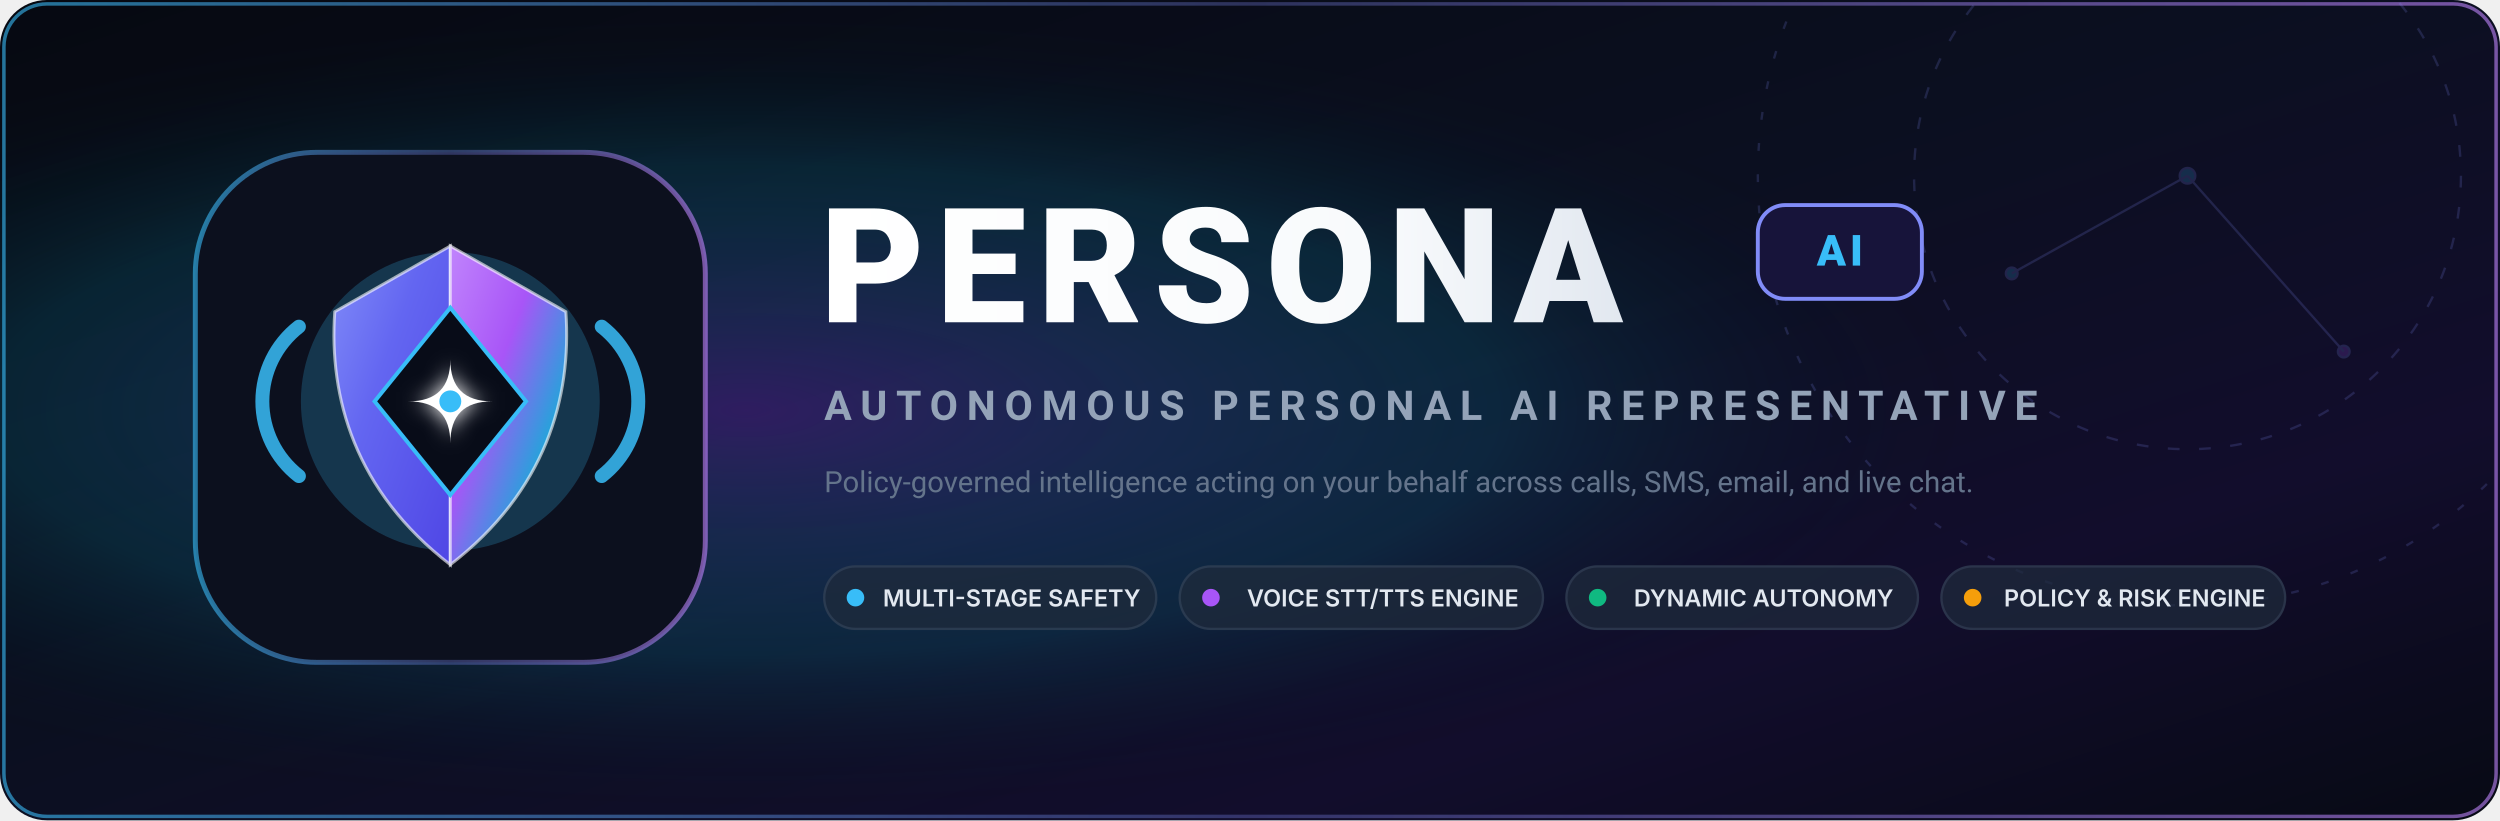
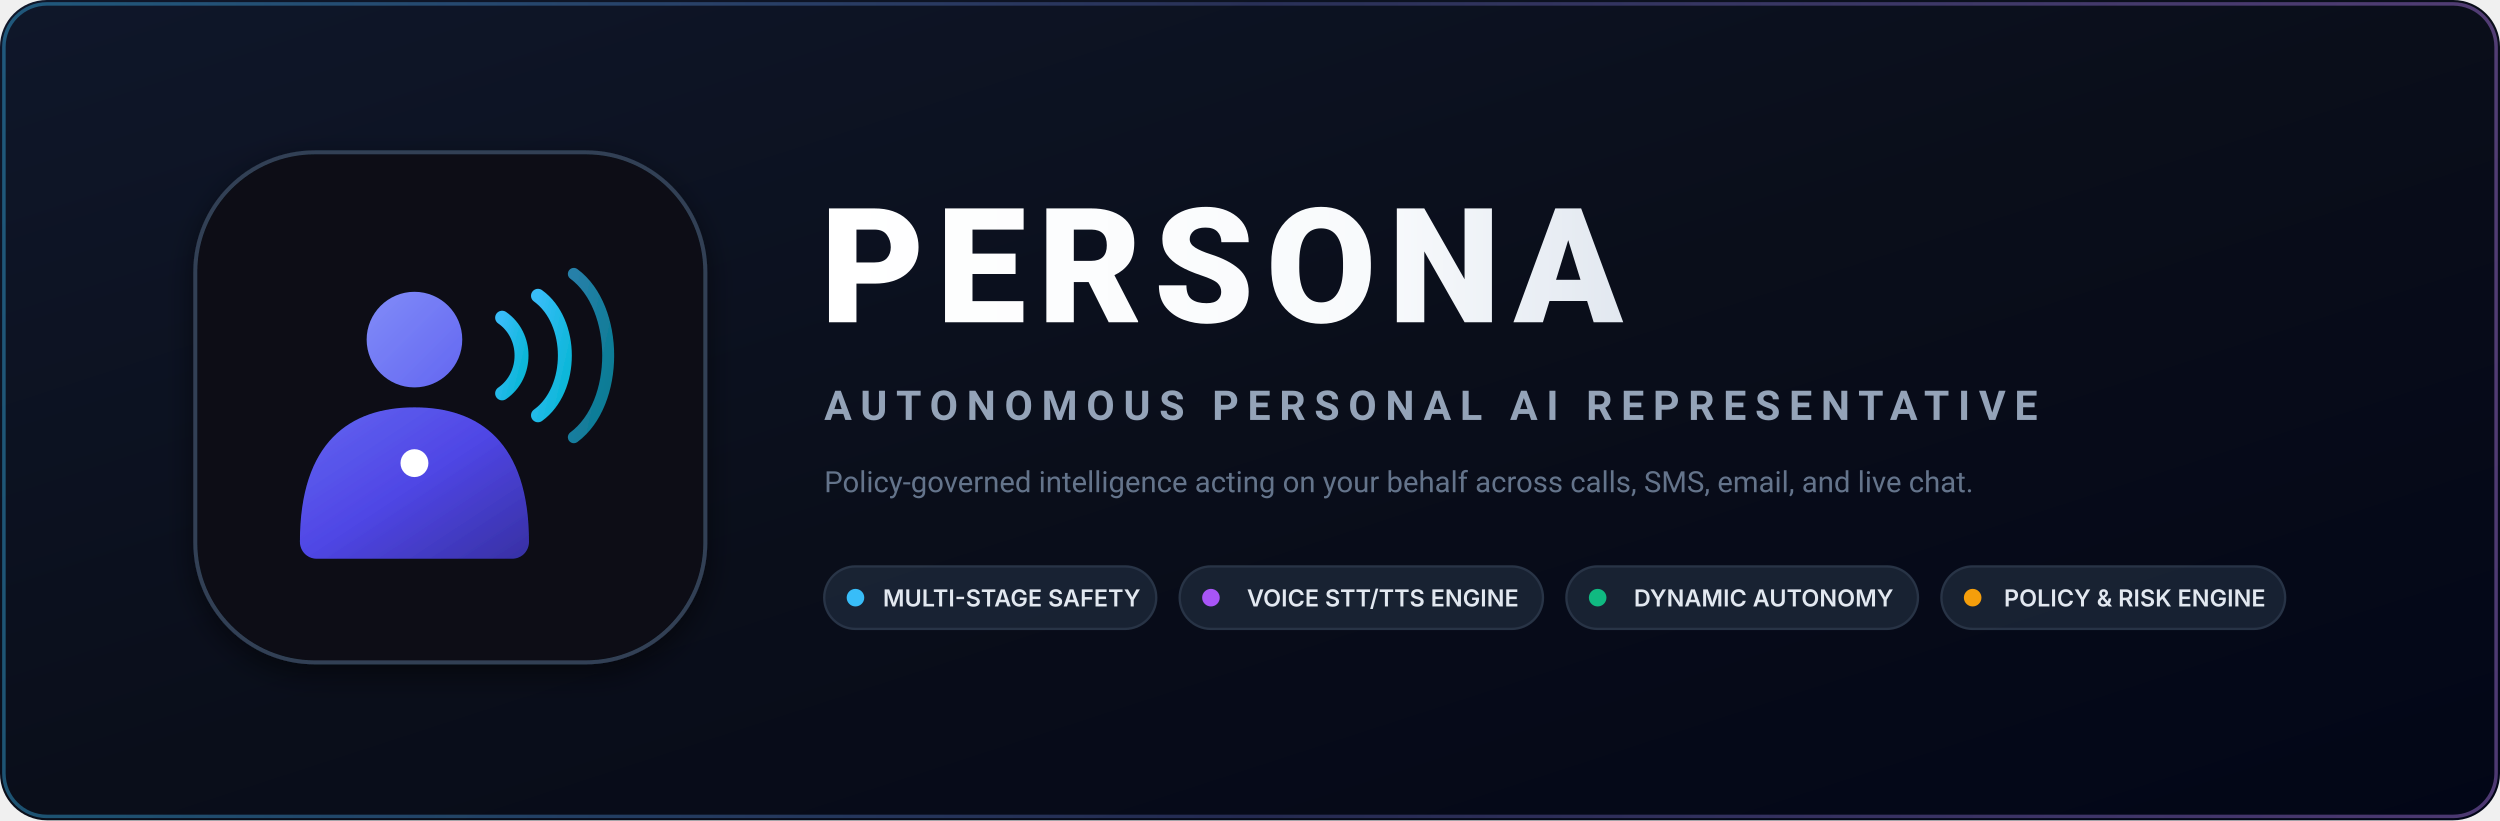
<svg xmlns="http://www.w3.org/2000/svg" viewBox="0 0 1280 420" width="1280" height="420">
  <defs>
-     <linearGradient id="bannerBg" x1="0%" y1="0%" x2="100%" y2="100%">
-       <stop offset="0%" stop-color="#060911" />
-       <stop offset="45%" stop-color="#0B0F20" />
-       <stop offset="75%" stop-color="#120D2C" />
-       <stop offset="100%" stop-color="#070A14" />
+     <linearGradient id="bannerBgMaster" x1="0%" y1="0%" x2="100%" y2="100%">
+       <stop offset="0%" stop-color="#0F172A" />
+       <stop offset="50%" stop-color="#0A0E1A" />
+       <stop offset="100%" stop-color="#020617" />
    </linearGradient>
-     <radialGradient id="bannerAura" cx="30%" cy="50%" r="50%">
-       <stop offset="0%" stop-color="#7C3AED" stop-opacity="0.32" />
-       <stop offset="60%" stop-color="#06B6D4" stop-opacity="0.14" />
-       <stop offset="100%" stop-color="#000000" stop-opacity="0" />
-     </radialGradient>
-     <linearGradient id="bannerBorder" x1="0%" y1="0%" x2="100%" y2="0%">
-       <stop offset="0%" stop-color="#38BDF8" stop-opacity="0.6" />
-       <stop offset="50%" stop-color="#818CF8" stop-opacity="0.3" />
-       <stop offset="100%" stop-color="#C084FC" stop-opacity="0.6" />
+     <linearGradient id="bannerBorderMaster" x1="0%" y1="0%" x2="100%" y2="0%">
+       <stop offset="0%" stop-color="#38BDF8" stop-opacity="0.4" />
+       <stop offset="50%" stop-color="#818CF8" stop-opacity="0.25" />
+       <stop offset="100%" stop-color="#C084FC" stop-opacity="0.4" />
    </linearGradient>
-     <linearGradient id="heroText" x1="0%" y1="0%" x2="100%" y2="0%">
+     <linearGradient id="heroTextMaster" x1="0%" y1="0%" x2="100%" y2="0%">
      <stop offset="0%" stop-color="#FFFFFF" />
      <stop offset="70%" stop-color="#F8FAFC" />
      <stop offset="100%" stop-color="#E2E8F0" />
    </linearGradient>
-     <linearGradient id="shieldLeftBanner" x1="0%" y1="0%" x2="100%" y2="100%">
+     <linearGradient id="torsoBanner" x1="0%" y1="0%" x2="100%" y2="100%">
+       <stop offset="0%" stop-color="#6366F1" />
+       <stop offset="50%" stop-color="#4F46E5" />
+       <stop offset="100%" stop-color="#3730A3" />
+     </linearGradient>
+     <linearGradient id="headBanner" x1="0%" y1="0%" x2="100%" y2="100%">
      <stop offset="0%" stop-color="#818CF8" />
-       <stop offset="40%" stop-color="#6366F1" />
-       <stop offset="100%" stop-color="#4F46E5" />
+       <stop offset="100%" stop-color="#6366F1" />
    </linearGradient>
-     <linearGradient id="shieldRightBanner" x1="0%" y1="0%" x2="100%" y2="100%">
-       <stop offset="0%" stop-color="#C084FC" />
-       <stop offset="40%" stop-color="#A855F7" />
-       <stop offset="80%" stop-color="#06B6D4" />
-       <stop offset="100%" stop-color="#38BDF8" />
+     <linearGradient id="waveBanner" x1="0%" y1="0%" x2="100%" y2="100%">
+       <stop offset="0%" stop-color="#38BDF8" />
+       <stop offset="100%" stop-color="#06B6D4" />
    </linearGradient>
-     <filter id="heroGlow" x="-20%" y="-20%" width="140%" height="140%">
-       <feGaussianBlur stdDeviation="10" result="blur" />
-       <feComposite in="SourceGraphic" in2="blur" operator="over" />
+     <filter id="heroShadow" x="-20%" y="-20%" width="140%" height="140%">
+       <feDropShadow dx="0" dy="10" stdDeviation="14" flood-color="#000000" flood-opacity="0.5" />
    </filter>
  </defs>
-   <rect width="1280" height="420" rx="24" fill="url(#bannerBg)" />
-   <rect width="1280" height="420" rx="24" fill="url(#bannerAura)" />
-   <rect width="1276" height="416" x="2" y="2" rx="22" fill="none" stroke="url(#bannerBorder)" stroke-width="1.8" />
-   <g opacity="0.18" stroke="#818CF8" stroke-width="1.2" fill="none">
-     <circle cx="1120" cy="90" r="140" stroke-dasharray="6 10" />
-     <circle cx="1120" cy="90" r="220" stroke-dasharray="4 12" />
-     <circle cx="1120" cy="90" r="4" fill="#38BDF8" />
-     <circle cx="1200" cy="180" r="3" fill="#A855F7" />
-     <line x1="1120" y1="90" x2="1200" y2="180" />
-     <circle cx="1030" cy="140" r="3" fill="#38BDF8" />
-     <line x1="1120" y1="90" x2="1030" y2="140" />
-   </g>
-   <g transform="translate(100, 78) scale(0.51)">
-     <rect width="512" height="512" rx="122" fill="#0C101E" stroke="url(#bannerBorder)" stroke-width="5" />
-     <circle cx="256" cy="250" r="150" fill="#38BDF8" opacity="0.22" />
-     <path d="M 408 175 A 95 95 0 0 1 408 325" fill="none" stroke="#38BDF8" stroke-width="14" stroke-linecap="round" opacity="0.85" />
-     <path d="M 104 175 A 95 95 0 0 0 104 325" fill="none" stroke="#38BDF8" stroke-width="14" stroke-linecap="round" opacity="0.85" />
-     <path d="M 256 94 L 140 160 C 134 246 160 340 256 414 L 256 94 Z" fill="url(#shieldLeftBanner)" stroke="#FFFFFF" stroke-width="3" stroke-opacity="0.6" />
-     <path d="M 256 94 L 372 160 C 378 246 352 340 256 414 L 256 94 Z" fill="url(#shieldRightBanner)" stroke="#FFFFFF" stroke-width="3" stroke-opacity="0.6" />
-     <polygon points="256,156 332,250 256,344 180,250" fill="#080C18" stroke="#38BDF8" stroke-width="4" />
-     <g transform="translate(256, 250)">
-       <path d="M 0 -42 Q 0 0 42 0 Q 0 0 0 42 Q 0 0 -42 0 Q 0 0 0 -42 Z" fill="#FFFFFF" filter="url(#heroGlow)" />
-       <circle cx="0" cy="0" r="11" fill="#38BDF8" />
+   <rect width="1280" height="420" rx="24" fill="url(#bannerBgMaster)" />
+   <rect width="1276" height="416" x="2" y="2" rx="22" fill="none" stroke="url(#bannerBorderMaster)" stroke-width="1.8" />
+   <g transform="translate(100, 78) scale(0.51)" filter="url(#heroShadow)">
+     <rect width="512" height="512" rx="120" fill="#090D16" stroke="#334155" stroke-width="4" />
+     <g transform="translate(220, 256)">
+       <path d="M -115 135 C -115 35 -65 0 0 0 C 65 0 115 35 115 135 C 115 144 108 152 98 152 H -98 C -108 152 -115 144 -115 135 Z" fill="url(#torsoBanner)" />
+       <circle cx="0" cy="-68" r="48" fill="url(#headBanner)" />
+       <circle cx="0" cy="56" r="14" fill="#FFFFFF" />
+       <g fill="none" stroke="url(#waveBanner)" stroke-linecap="round">
+         <path d="M 88 -90 C 114 -72 114 -32 88 -14" stroke-width="14" />
+         <path d="M 124 -112 C 160 -86 160 -18 124 8" stroke-width="14" />
+         <path d="M 160 -134 C 206 -100 206 -4 160 30" stroke-width="12" opacity="0.65" />
+       </g>
    </g>
  </g>
  <g transform="translate(420, 165)">
-     <text font-family="-apple-system, BlinkMacSystemFont, 'Segoe UI', Roboto, 'Inter', sans-serif" font-size="82" font-weight="900" letter-spacing="6" fill="url(#heroText)">PERSONA</text>
-     <g transform="translate(480, -60)">
-       <rect width="84" height="48" rx="14" fill="#17143A" stroke="#818CF8" stroke-width="2" />
-       <text x="42" y="31" font-family="-apple-system, BlinkMacSystemFont, 'Segoe UI', Roboto, sans-serif" font-size="22" font-weight="800" letter-spacing="2" fill="#38BDF8" text-anchor="middle">AI</text>
-     </g>
+     <text font-family="-apple-system, BlinkMacSystemFont, 'Segoe UI', Roboto, 'Inter', sans-serif" font-size="82" font-weight="900" letter-spacing="6" fill="url(#heroTextMaster)">PERSONA</text>
  </g>
  <g transform="translate(422, 215)">
    <text font-family="-apple-system, BlinkMacSystemFont, 'Segoe UI', Roboto, 'Inter', sans-serif" font-size="21" font-weight="600" letter-spacing="4.5" fill="#94A3B8">AUTONOMOUS PERSONAL AI REPRESENTATIVE</text>
  </g>
  <g transform="translate(422, 252)">
    <text font-family="-apple-system, BlinkMacSystemFont, 'Segoe UI', Roboto, sans-serif" font-size="15" font-weight="400" fill="#64748B">Policy-governed intelligence acting on your behalf across calls, SMS, email, and live chat.</text>
  </g>
  <g transform="translate(422, 290)">
    <g transform="translate(0, 0)">
      <rect width="170" height="32" rx="16" fill="#1E293B" opacity="0.75" stroke="#334155" stroke-width="1.2" />
      <circle cx="16" cy="16" r="4.5" fill="#38BDF8" />
      <text x="96" y="20.5" font-family="-apple-system, BlinkMacSystemFont, 'Segoe UI', sans-serif" font-size="12" font-weight="600" fill="#E2E8F0" text-anchor="middle">MULTI-STAGE SAFETY</text>
    </g>
    <g transform="translate(182, 0)">
      <rect width="186" height="32" rx="16" fill="#1E293B" opacity="0.75" stroke="#334155" stroke-width="1.2" />
      <circle cx="16" cy="16" r="4.5" fill="#A855F7" />
      <text x="104" y="20.5" font-family="-apple-system, BlinkMacSystemFont, 'Segoe UI', sans-serif" font-size="12" font-weight="600" fill="#E2E8F0" text-anchor="middle">VOICE STT/TTS ENGINE</text>
    </g>
    <g transform="translate(380, 0)">
      <rect width="180" height="32" rx="16" fill="#1E293B" opacity="0.75" stroke="#334155" stroke-width="1.2" />
      <circle cx="16" cy="16" r="4.5" fill="#10B981" />
      <text x="101" y="20.5" font-family="-apple-system, BlinkMacSystemFont, 'Segoe UI', sans-serif" font-size="12" font-weight="600" fill="#E2E8F0" text-anchor="middle">DYNAMIC AUTONOMY</text>
    </g>
    <g transform="translate(572, 0)">
      <rect width="176" height="32" rx="16" fill="#1E293B" opacity="0.75" stroke="#334155" stroke-width="1.2" />
      <circle cx="16" cy="16" r="4.5" fill="#F59E0B" />
      <text x="99" y="20.5" font-family="-apple-system, BlinkMacSystemFont, 'Segoe UI', sans-serif" font-size="12" font-weight="600" fill="#E2E8F0" text-anchor="middle">POLICY &amp; RISK ENGINE</text>
    </g>
  </g>
</svg>
